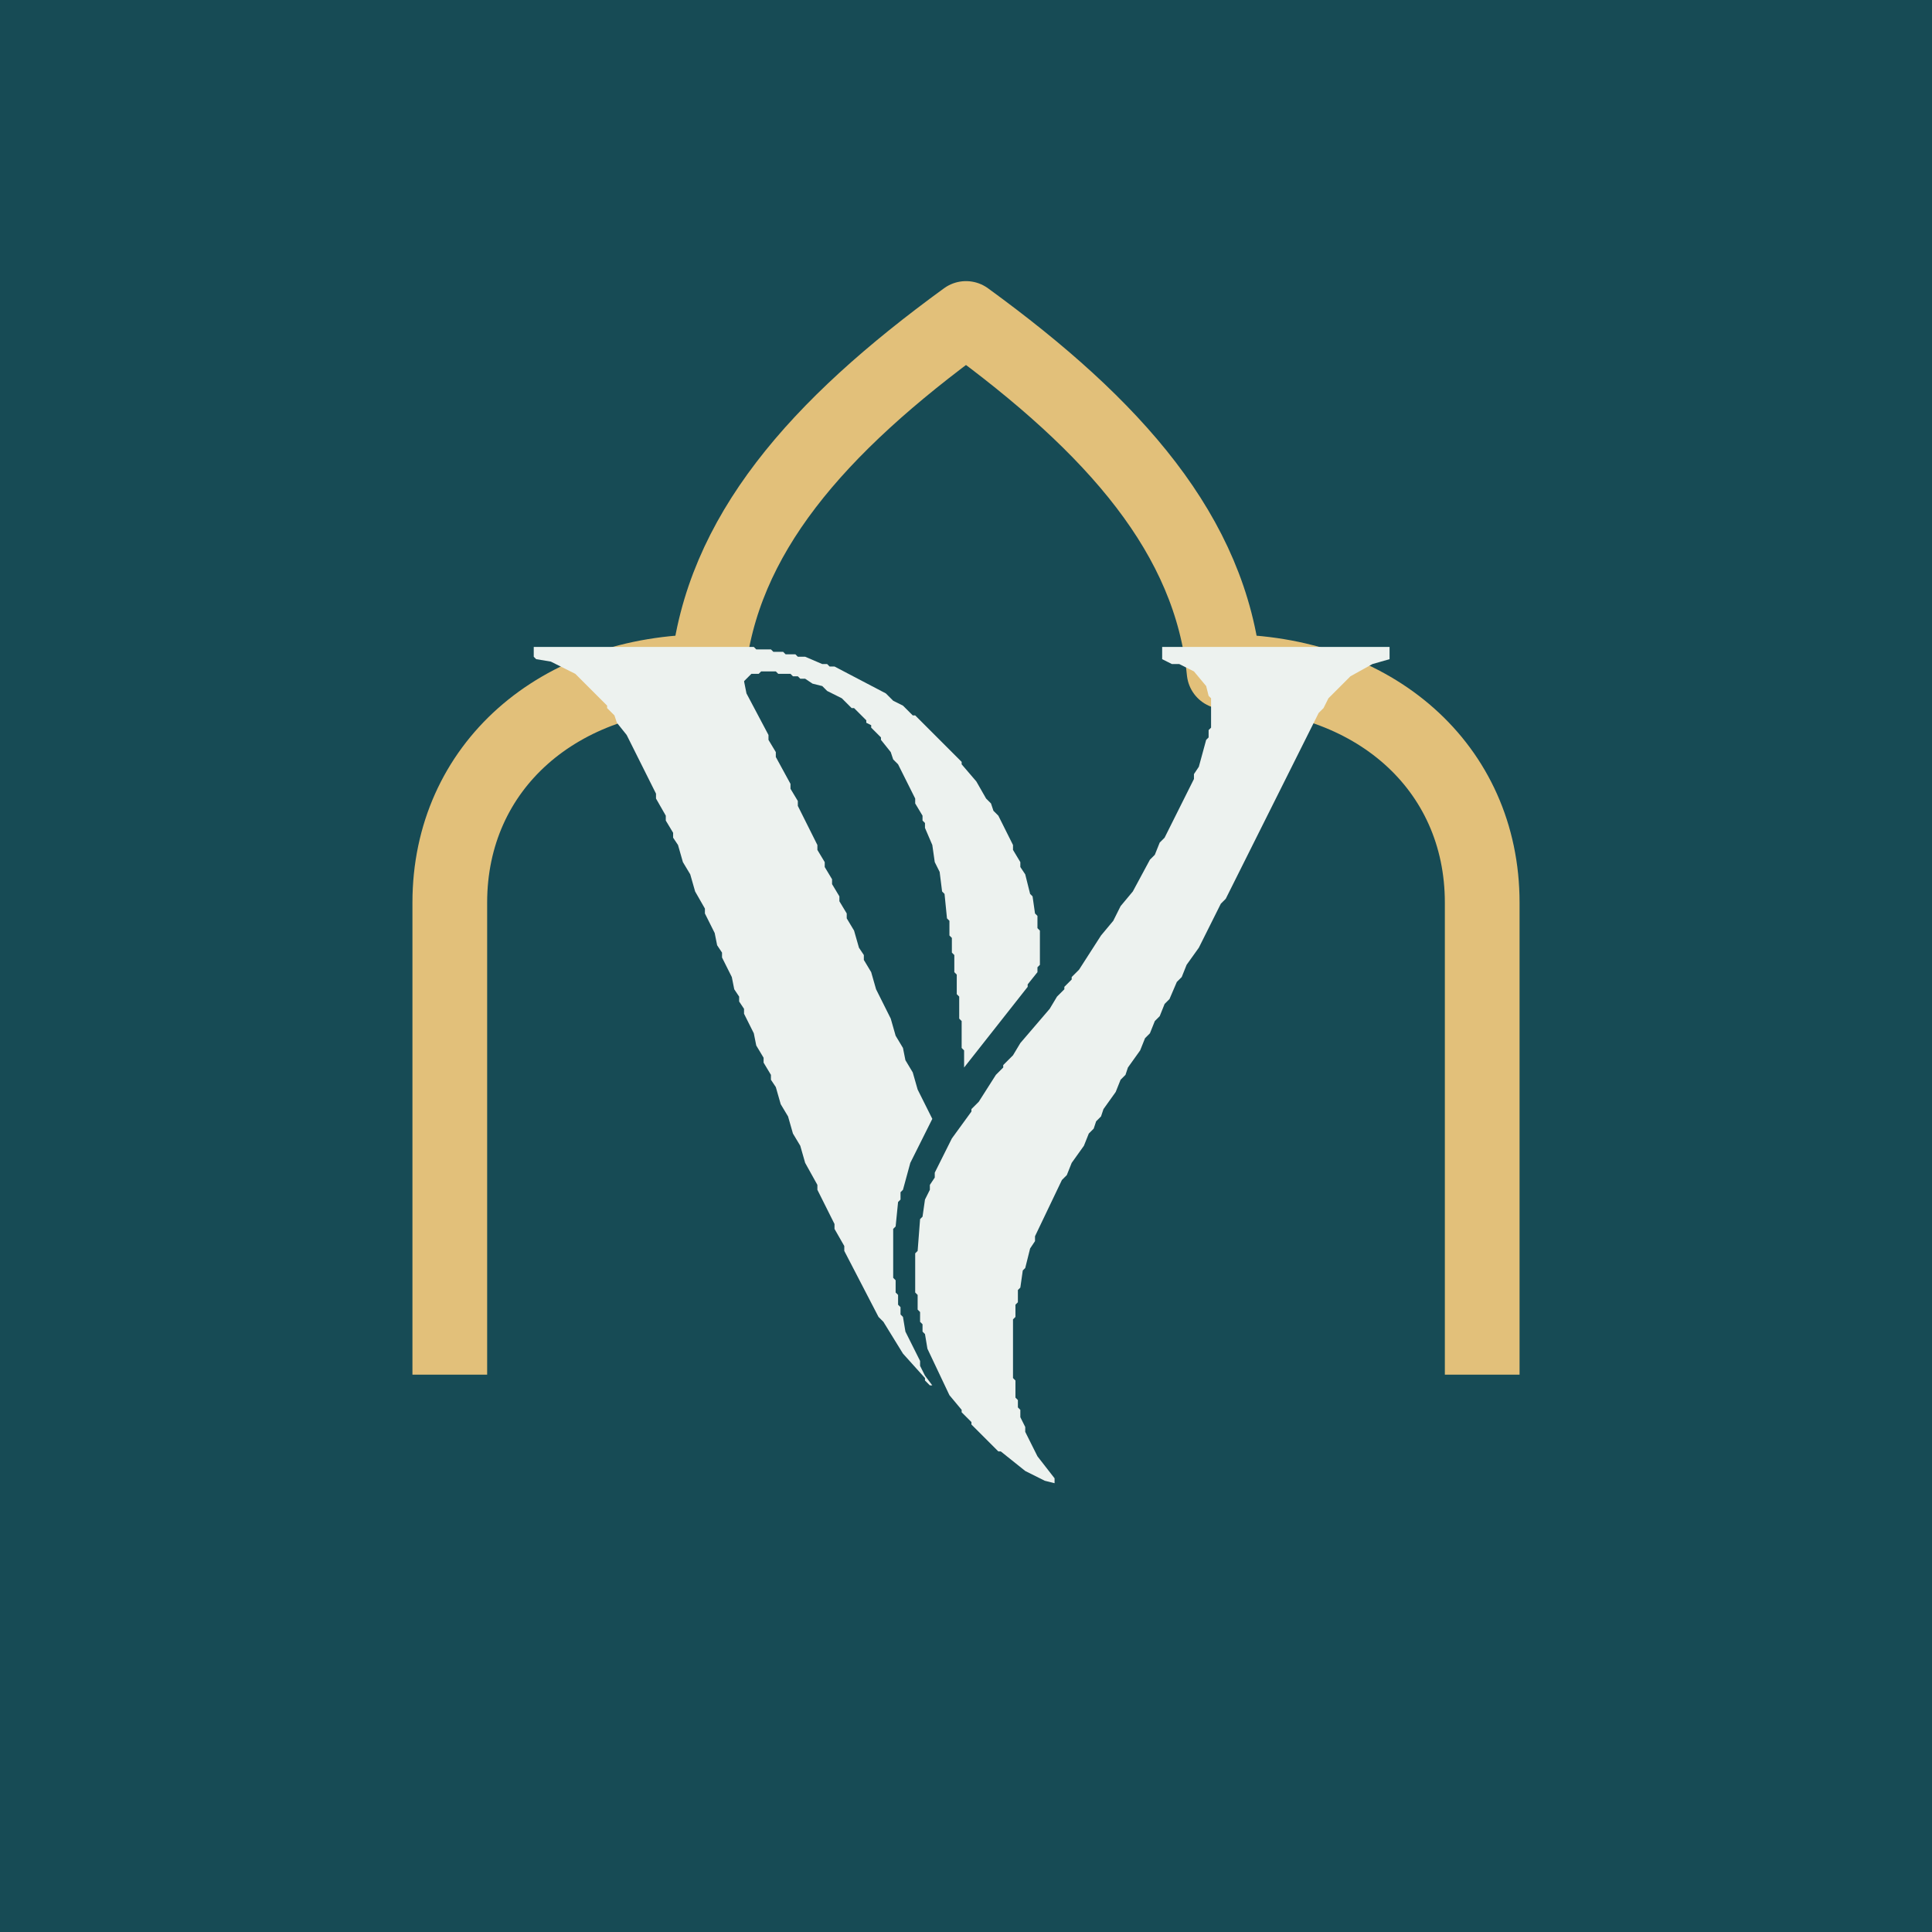
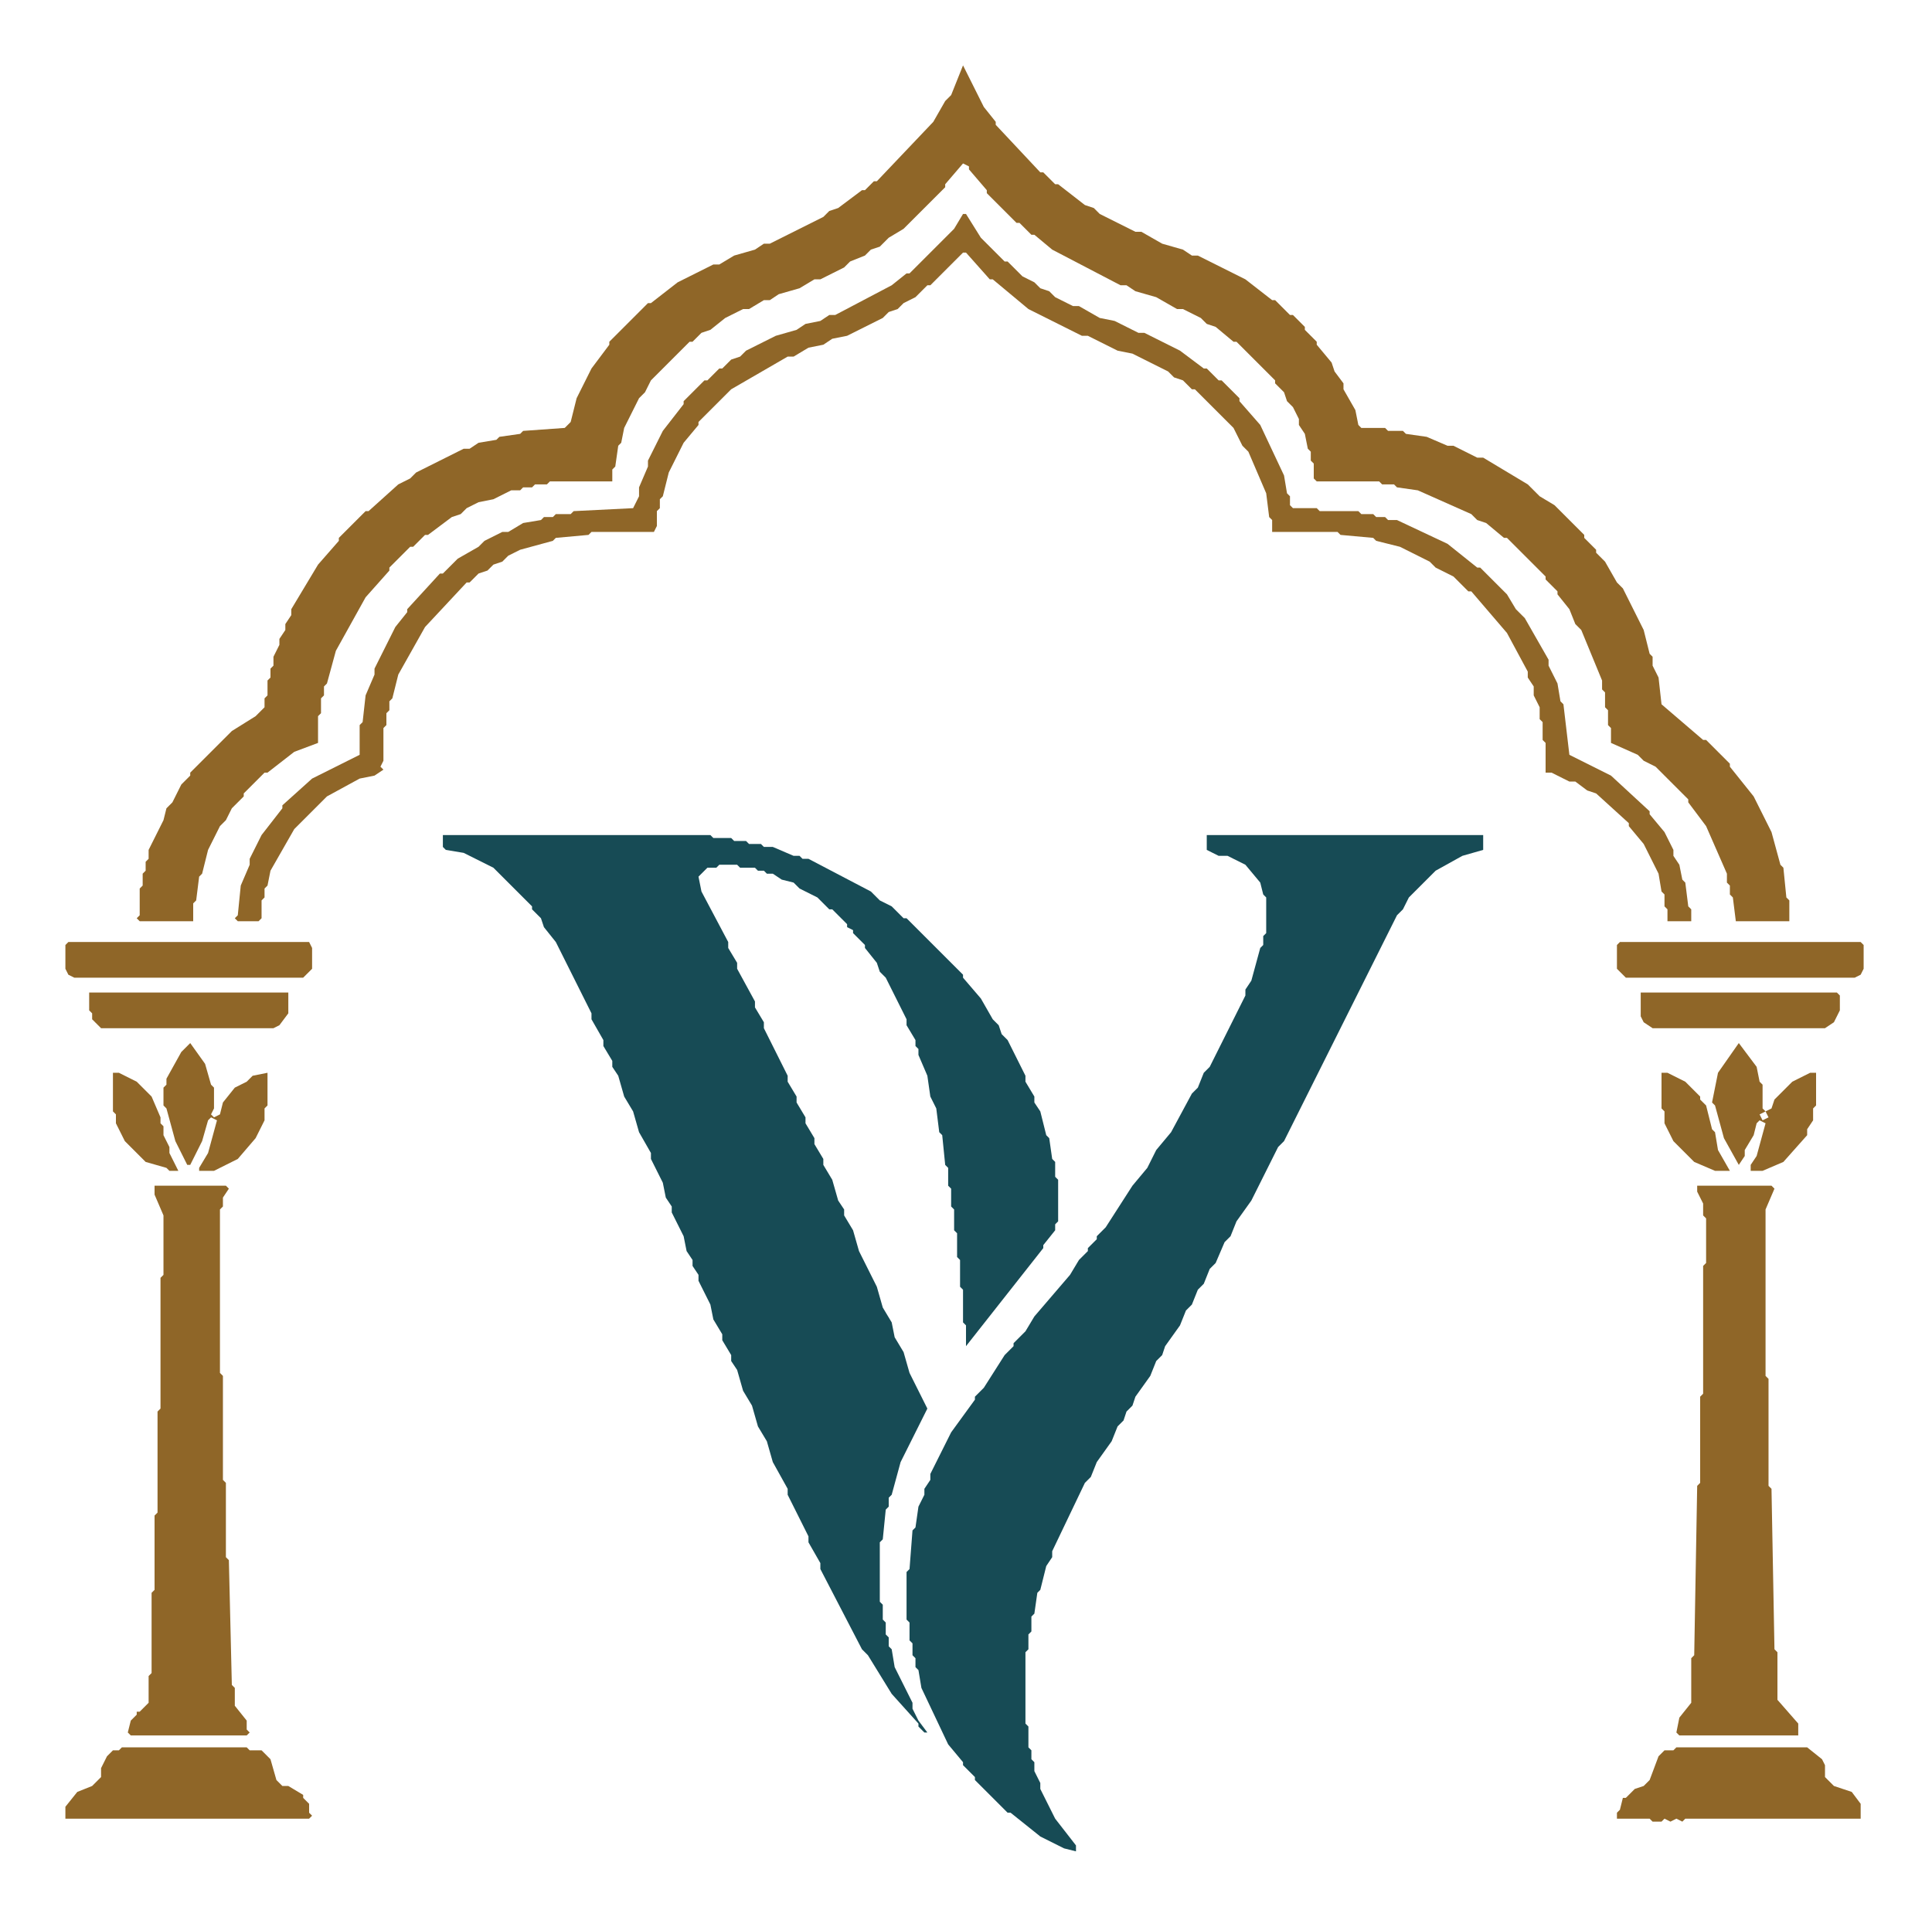
- <svg xmlns="http://www.w3.org/2000/svg" viewBox="0 0 512 512" role="img" aria-labelledby="title">
-   <rect width="512" height="512" fill="#174B55" />
-   <g transform="translate(76 70) scale(3.6)">
-     <path d="M12 79V47C12 37 20 30 31 30C32 20 39 12 50 4C61 12 68 20 69 30C80 30 88 37 88 47V79" fill="none" stroke="#E2C07A" stroke-width="5.5" stroke-linecap="square" stroke-linejoin="round" />
-     <path d="M831 414L738 414L738 419L742 421L745 421L751 424L756 430L757 434L758 435L758 447L757 448L757 451L756 452L753 463L751 466L751 468L739 492L737 494L735 499L733 501L726 514L721 520L718 526L713 532L704 546L701 549L701 550L698 553L698 554L695 557L692 562L680 576L677 581L673 585L673 586L670 589L663 600L660 603L660 604L652 615L645 629L645 631L643 634L643 636L641 640L640 647L639 648L638 661L637 662L637 678L638 679L638 685L639 686L639 690L640 691L640 694L641 695L642 701L651 720L656 726L656 727L660 731L660 732L671 743L672 743L682 751L690 755L694 756L694 754L687 745L682 735L682 733L680 729L680 726L679 725L679 722L678 721L678 714L677 713L677 689L678 688L678 683L679 682L679 677L680 676L681 669L682 668L684 660L686 657L686 655L697 632L699 630L701 625L706 618L708 613L710 611L711 608L713 606L714 603L719 596L721 591L723 589L724 586L729 579L731 574L733 572L735 567L737 565L739 560L741 558L744 551L746 549L748 544L753 537L762 519L764 517L802 441L804 439L806 435L815 426L824 421L831 419ZM481 414L481 418L482 419L488 420L498 425L511 438L511 439L514 442L515 445L519 450L531 474L531 476L535 483L535 485L538 490L538 492L540 495L542 502L545 507L547 514L551 521L551 523L555 531L556 536L558 539L558 541L562 549L563 554L565 557L565 559L567 562L567 564L571 572L572 577L575 582L575 584L578 589L578 591L580 594L582 601L585 606L587 613L590 618L592 625L597 634L597 636L604 650L604 652L608 659L608 661L622 688L624 690L632 703L641 713L641 714L643 716L644 716L641 712L639 708L639 706L633 694L632 688L631 687L631 684L630 683L630 679L629 678L629 673L628 672L628 652L629 651L630 641L631 640L631 637L632 636L635 625L644 607L638 595L636 588L633 583L632 578L629 573L627 566L621 554L619 547L616 542L616 540L614 537L612 530L609 525L609 523L606 518L606 516L603 511L603 509L600 504L600 502L597 497L597 495L589 479L589 477L586 472L586 470L580 459L580 457L577 452L577 450L568 433L567 428L570 425L573 425L574 424L580 424L581 425L586 425L587 426L589 426L590 427L592 427L595 429L599 430L601 432L607 435L611 439L612 439L617 444L617 445L619 446L619 447L623 451L623 452L627 457L628 460L630 462L637 476L637 478L640 483L640 485L641 486L641 488L644 495L645 502L647 506L648 514L649 515L650 525L651 526L651 532L652 533L652 539L653 540L653 547L654 548L654 556L655 557L655 566L656 567L656 578L657 579L657 586L683 553L683 552L687 547L687 545L688 544L688 530L687 529L687 524L686 523L685 516L684 515L682 507L680 504L680 502L677 497L677 495L671 483L669 481L668 478L666 476L662 469L656 462L656 461L637 442L636 442L632 438L628 436L625 433L604 422L602 422L601 421L599 421L592 418L589 418L588 417L584 417L583 416L579 416L578 415L572 415L571 414Z" transform="matrix(.18 0 0 .18 -68.4 -46.34)" fill="#EDF2EF" fill-rule="evenodd" />
-   </g>
+ <svg xmlns="http://www.w3.org/2000/svg" viewBox="332 133 650 646" role="img" aria-labelledby="title">
+   <path d="M876 743L876 745L887 745L888 746L891 746L892 745L894 746L896 745L898 746L899 745L958 745L958 740L955 736L949 734L946 731L946 727L945 725L940 721L896 721L895 722L892 722L890 724L887 732L885 734L882 735L879 738L878 738L877 742ZM354 741L354 745L436 745L437 744L436 743L436 740L434 738L434 737L429 734L427 734L425 732L423 725L420 722L416 722L415 721L373 721L372 722L370 722L368 724L366 728L366 731L363 734L358 736ZM903 532L903 534L905 538L905 542L906 543L906 558L905 559L905 602L904 603L904 632L903 633L902 690L901 691L901 706L897 711L896 716L897 717L937 717L937 713L930 705L930 689L929 688L928 634L927 633L927 597L926 596L926 540L929 533L928 532ZM384 532L384 535L387 542L387 562L386 563L386 607L385 608L385 642L384 643L384 668L383 669L383 696L382 697L382 706L379 709L378 709L378 710L376 712L375 716L376 717L415 717L416 716L415 715L415 712L411 707L411 701L410 700L409 658L408 657L408 632L407 631L407 596L406 595L406 540L407 539L407 536L409 533L408 532ZM891 494L891 506L892 507L892 511L895 517L902 524L909 527L914 527L910 520L909 514L908 513L906 505L904 503L904 502L899 497L893 494ZM370 494L370 507L371 508L371 511L374 517L381 524L388 526L389 527L392 527L389 521L389 519L387 515L387 512L386 511L386 509L383 502L378 497L372 494ZM917 484L910 494L908 504L909 505L912 516L917 525L919 522L919 520L922 515L923 511L924 510L926 511L923 522L921 525L921 527L925 527L932 524L940 515L940 513L942 510L942 506L943 505L943 494L941 494L935 497L929 503L928 506L926 507L925 506L925 498L924 497L923 492ZM924 508L926 507L927 509L925 510ZM396 484L393 487L388 496L388 498L387 499L387 505L388 506L391 517L395 525L396 525L400 517L402 510L403 509L405 510L402 521L399 526L399 527L404 527L412 523L418 516L421 510L421 506L422 505L422 494L417 495L415 497L411 499L407 504L406 508L404 509L403 508L404 506L404 499L403 498L401 491ZM884 467L884 475L885 477L888 479L946 479L949 477L951 473L951 468L950 467ZM362 467L362 473L363 474L363 476L366 479L424 479L426 478L429 474L429 467ZM876 451L876 459L879 462L956 462L958 461L959 459L959 451L958 450L877 450ZM354 451L354 459L355 461L357 462L434 462L437 459L437 452L436 450L355 450ZM411 442L412 443L419 443L420 442L420 436L421 435L421 432L422 431L423 426L431 412L442 401L453 395L458 394L461 392L460 391L461 389L461 378L462 377L462 373L463 372L463 369L464 368L466 360L475 344L489 329L490 329L493 326L496 325L498 323L501 322L503 320L507 318L518 315L519 314L530 313L531 312L552 312L553 310L553 305L554 304L554 301L555 300L557 292L562 282L567 276L567 275L578 264L597 253L599 253L604 250L609 249L612 247L617 246L629 240L631 238L634 237L636 235L640 233L644 229L645 229L656 218L657 218L665 227L666 227L678 237L696 246L698 246L708 251L713 252L725 258L727 260L730 261L733 264L734 264L747 277L750 283L752 285L758 299L759 307L760 308L760 312L782 312L783 313L794 314L795 315L803 317L813 322L815 324L821 327L826 332L827 332L839 346L846 359L846 361L848 364L848 367L850 371L850 375L851 376L851 382L852 383L852 393L854 393L860 396L862 396L866 399L869 400L880 410L880 411L885 417L890 427L891 433L892 434L892 438L893 439L893 443L901 443L901 439L900 438L899 430L898 429L897 424L895 421L895 419L892 413L887 407L887 406L874 394L860 387L858 370L857 369L856 363L853 357L853 355L845 341L842 338L839 333L830 324L829 324L819 316L802 308L799 308L798 307L795 307L794 306L790 306L789 305L776 305L775 304L767 304L766 303L766 300L765 299L764 293L756 276L749 268L749 267L743 261L742 261L738 257L737 257L729 251L717 245L715 245L707 241L702 240L695 236L693 236L687 233L685 231L682 230L680 228L676 226L671 221L670 221L662 213L657 205L656 205L653 210L638 225L637 225L632 229L613 239L611 239L608 241L603 242L600 244L593 246L583 251L581 253L578 254L575 257L574 257L570 261L569 261L562 268L562 269L555 278L550 288L550 290L547 297L547 300L545 304L525 305L524 306L519 306L518 307L515 307L514 308L508 309L503 312L501 312L495 315L493 317L486 321L481 326L480 326L469 338L469 339L465 344L458 358L458 360L455 367L454 376L453 377L453 387L437 395L427 404L427 405L420 414L416 422L416 424L413 431L412 441ZM378 442L379 443L397 443L397 437L398 436L399 428L400 427L402 419L406 411L408 409L410 405L414 401L414 400L421 393L422 393L431 386L439 383L439 374L440 373L440 368L441 367L441 364L442 363L445 352L455 334L463 325L463 324L470 317L471 317L475 313L476 313L484 307L487 306L489 304L493 302L498 301L504 298L507 298L508 297L511 297L512 296L516 296L517 295L538 295L538 291L539 290L540 283L541 282L542 277L547 267L549 265L551 261L564 248L565 248L568 245L571 244L576 240L582 237L584 237L589 234L591 234L594 232L601 230L606 227L608 227L616 223L618 221L623 219L625 217L628 216L631 213L636 210L650 196L650 195L656 188L658 189L658 190L664 197L664 198L674 208L675 208L679 212L680 212L686 217L709 229L711 229L714 231L721 233L728 237L730 237L736 240L738 242L741 243L747 248L748 248L761 261L761 262L764 265L765 268L767 270L769 274L769 276L771 279L772 284L773 285L773 288L774 289L774 294L775 295L796 295L797 296L801 296L802 297L809 298L827 306L829 308L832 309L838 314L839 314L852 327L852 328L856 332L856 333L860 338L862 343L864 345L871 362L871 365L872 366L872 371L873 372L873 377L874 378L874 383L883 387L885 389L889 391L900 402L900 403L906 411L913 427L913 430L914 431L914 434L915 435L916 443L934 443L934 436L933 435L932 425L931 424L928 413L922 401L914 391L914 390L906 382L905 382L891 370L890 361L888 357L888 354L887 353L885 345L878 331L876 329L872 322L869 319L869 318L865 314L865 313L855 303L850 300L846 296L831 287L829 287L821 283L819 283L812 280L805 279L804 278L799 278L798 277L790 277L789 276L788 271L784 264L784 262L781 258L780 255L775 249L775 248L771 244L771 243L767 239L766 239L761 234L760 234L751 227L735 219L733 219L730 217L723 215L716 211L714 211L702 205L700 203L697 202L688 195L687 195L683 191L682 191L667 175L667 174L663 169L656 155L652 165L650 167L646 174L627 194L626 194L623 197L622 197L614 203L611 204L609 206L591 215L589 215L586 217L579 219L574 222L572 222L560 228L551 235L550 235L537 248L537 249L531 257L526 267L524 275L522 277L508 278L507 279L500 280L499 281L493 282L490 284L488 284L472 292L470 294L466 296L456 305L455 305L446 314L446 315L439 323L430 338L430 340L428 343L428 345L426 348L426 350L424 354L424 357L423 358L423 361L422 362L422 367L421 368L421 371L418 374L410 379L396 393L396 394L393 397L390 403L388 405L387 409L382 419L382 422L381 423L381 426L380 427L380 431L379 432L379 441Z" fill="#8F6628" fill-rule="evenodd" />
+   <path d="M831 414L738 414L738 419L742 421L745 421L751 424L756 430L757 434L758 435L758 447L757 448L757 451L756 452L753 463L751 466L751 468L739 492L737 494L735 499L733 501L726 514L721 520L718 526L713 532L704 546L701 549L701 550L698 553L698 554L695 557L692 562L680 576L677 581L673 585L673 586L670 589L663 600L660 603L660 604L652 615L645 629L645 631L643 634L643 636L641 640L640 647L639 648L638 661L637 662L637 678L638 679L638 685L639 686L639 690L640 691L640 694L641 695L642 701L651 720L656 726L656 727L660 731L660 732L671 743L672 743L682 751L690 755L694 756L694 754L687 745L682 735L682 733L680 729L680 726L679 725L679 722L678 721L678 714L677 713L677 689L678 688L678 683L679 682L679 677L680 676L681 669L682 668L684 660L686 657L686 655L697 632L699 630L701 625L706 618L708 613L710 611L711 608L713 606L714 603L719 596L721 591L723 589L724 586L729 579L731 574L733 572L735 567L737 565L739 560L741 558L744 551L746 549L748 544L753 537L762 519L764 517L802 441L804 439L806 435L815 426L824 421L831 419ZM481 414L481 418L482 419L488 420L498 425L511 438L511 439L514 442L515 445L519 450L531 474L531 476L535 483L535 485L538 490L538 492L540 495L542 502L545 507L547 514L551 521L551 523L555 531L556 536L558 539L558 541L562 549L563 554L565 557L565 559L567 562L567 564L571 572L572 577L575 582L575 584L578 589L578 591L580 594L582 601L585 606L587 613L590 618L592 625L597 634L597 636L604 650L604 652L608 659L608 661L622 688L624 690L632 703L641 713L641 714L643 716L644 716L641 712L639 708L639 706L633 694L632 688L631 687L631 684L630 683L630 679L629 678L629 673L628 672L628 652L629 651L630 641L631 640L631 637L632 636L635 625L644 607L638 595L636 588L633 583L632 578L629 573L627 566L621 554L619 547L616 542L616 540L614 537L612 530L609 525L609 523L606 518L606 516L603 511L603 509L600 504L600 502L597 497L597 495L589 479L589 477L586 472L586 470L580 459L580 457L577 452L577 450L568 433L567 428L570 425L573 425L574 424L580 424L581 425L586 425L587 426L589 426L590 427L592 427L595 429L599 430L601 432L607 435L611 439L612 439L617 444L617 445L619 446L619 447L623 451L623 452L627 457L628 460L630 462L637 476L637 478L640 483L640 485L641 486L641 488L644 495L645 502L647 506L648 514L649 515L650 525L651 526L651 532L652 533L652 539L653 540L653 547L654 548L654 556L655 557L655 566L656 567L656 578L657 579L657 586L683 553L683 552L687 547L687 545L688 544L688 530L687 529L687 524L686 523L685 516L684 515L682 507L680 504L680 502L677 497L677 495L671 483L669 481L668 478L666 476L662 469L656 462L656 461L637 442L636 442L632 438L628 436L625 433L604 422L602 422L601 421L599 421L592 418L589 418L588 417L584 417L583 416L579 416L578 415L572 415L571 414Z" fill="#174B55" fill-rule="evenodd" />
</svg>
